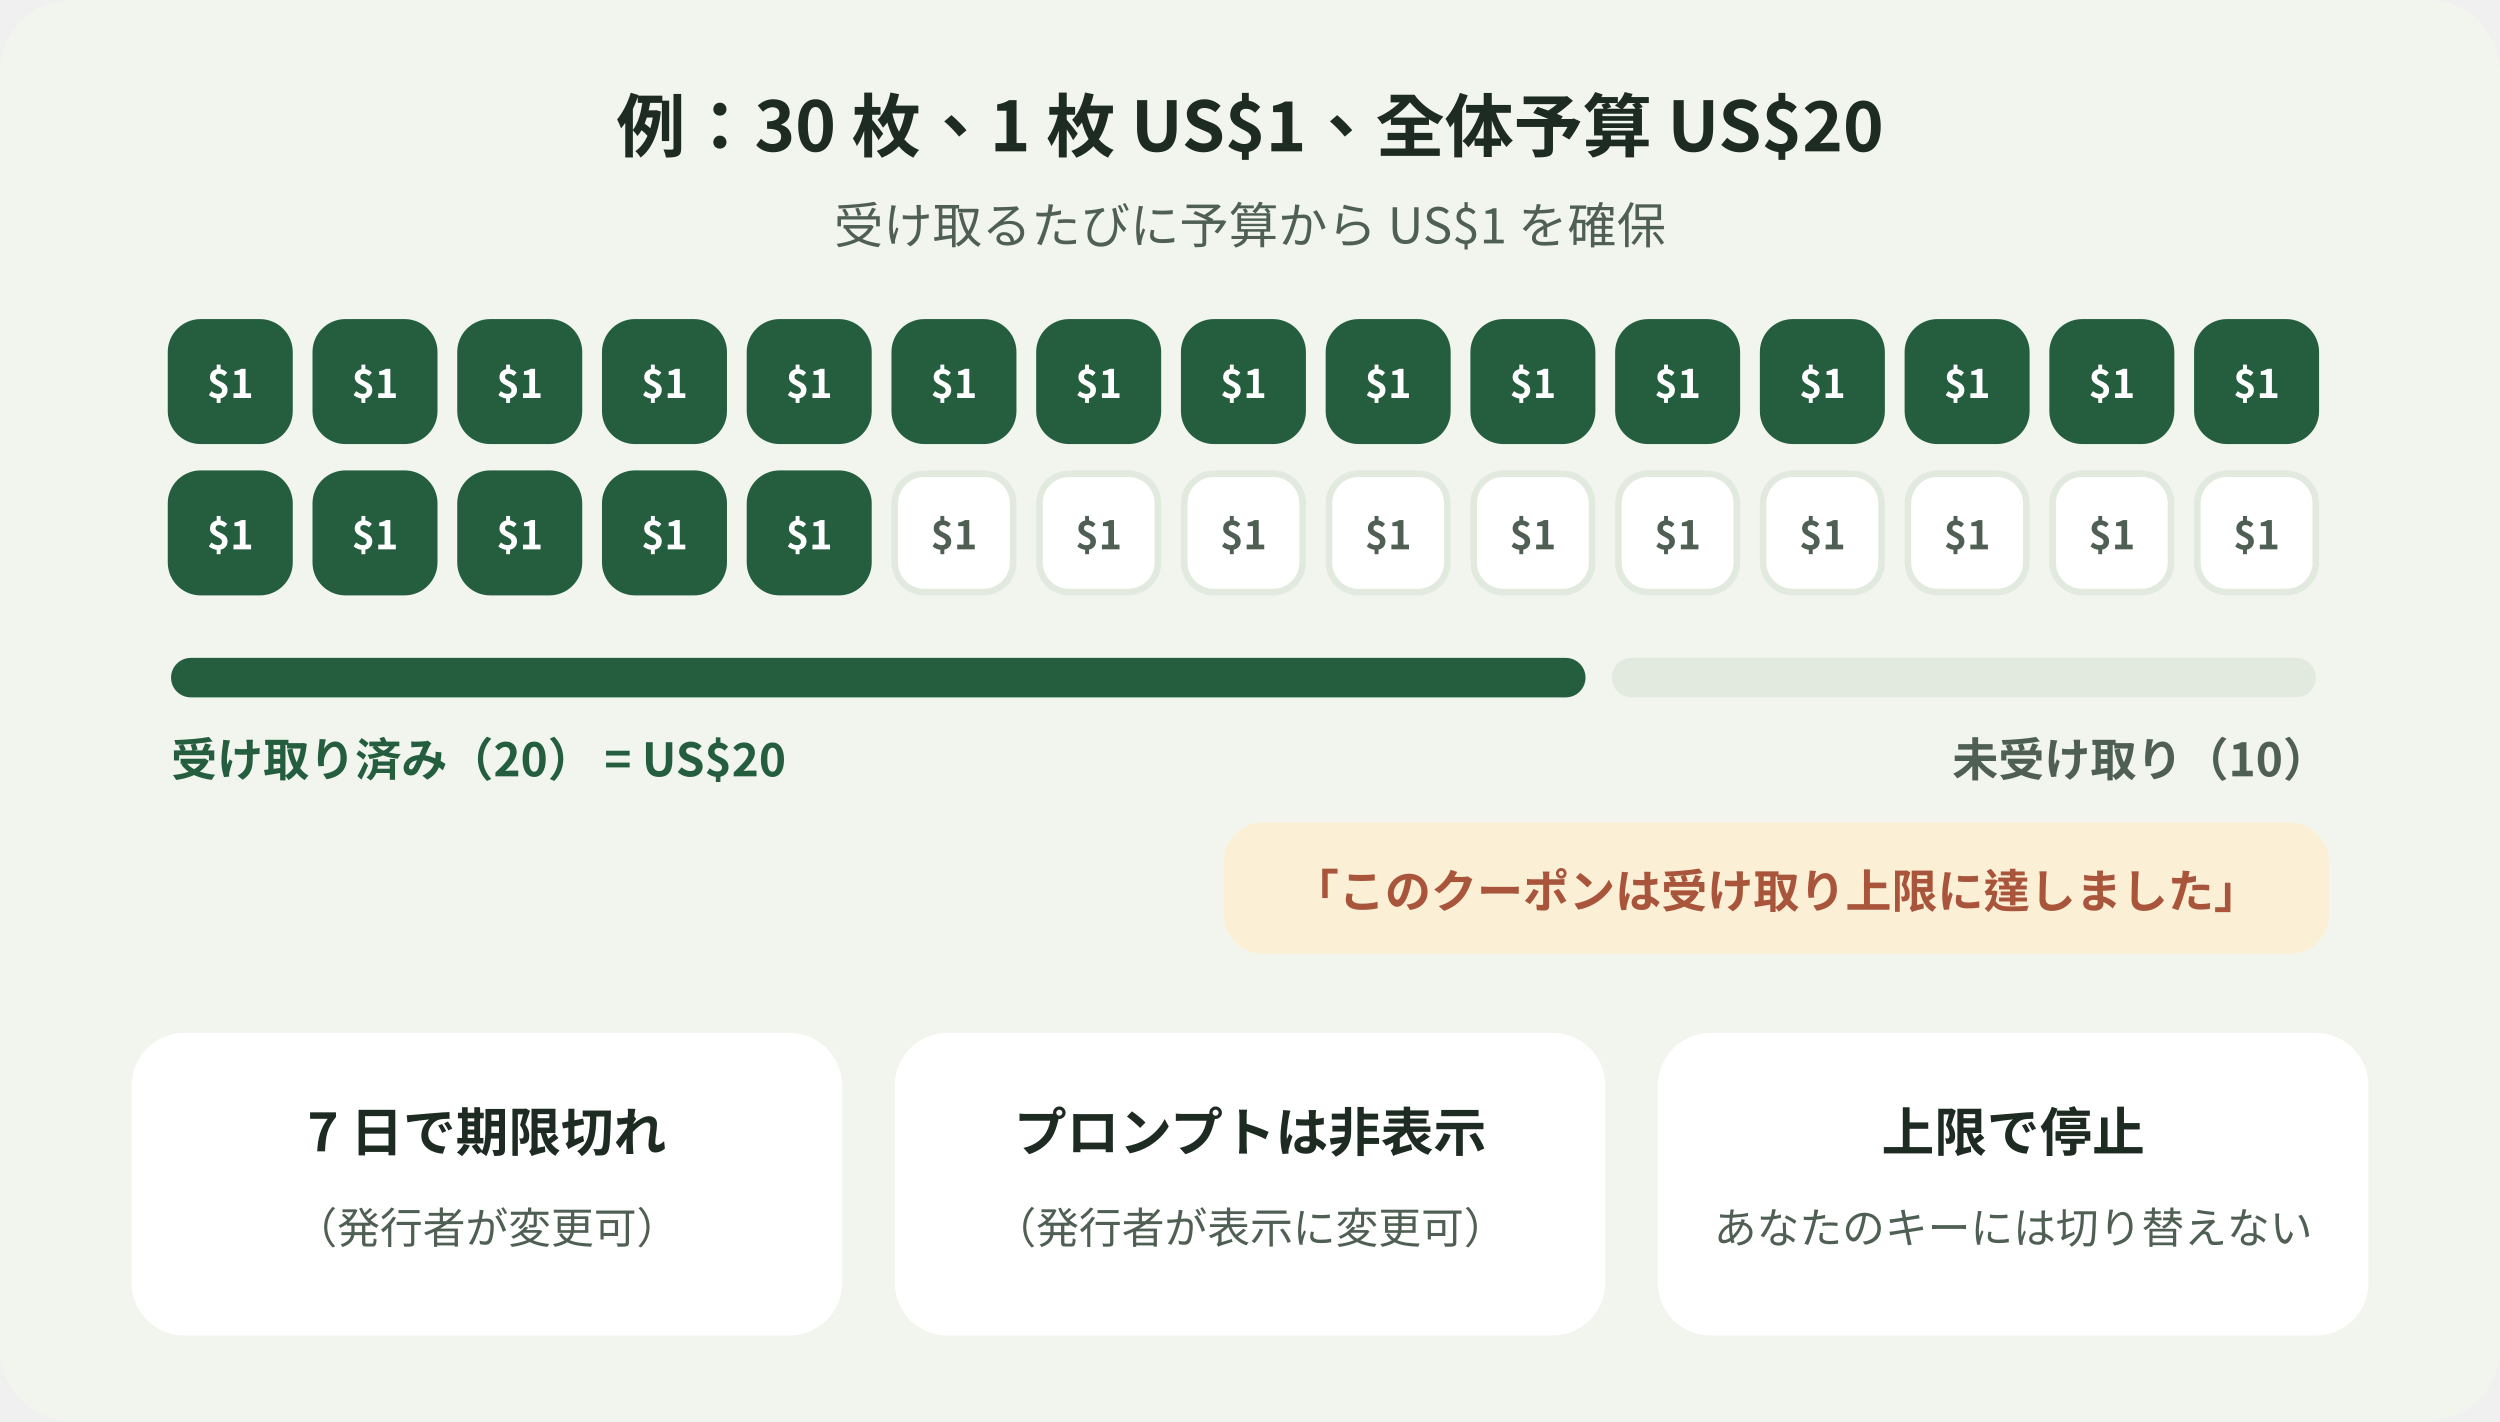
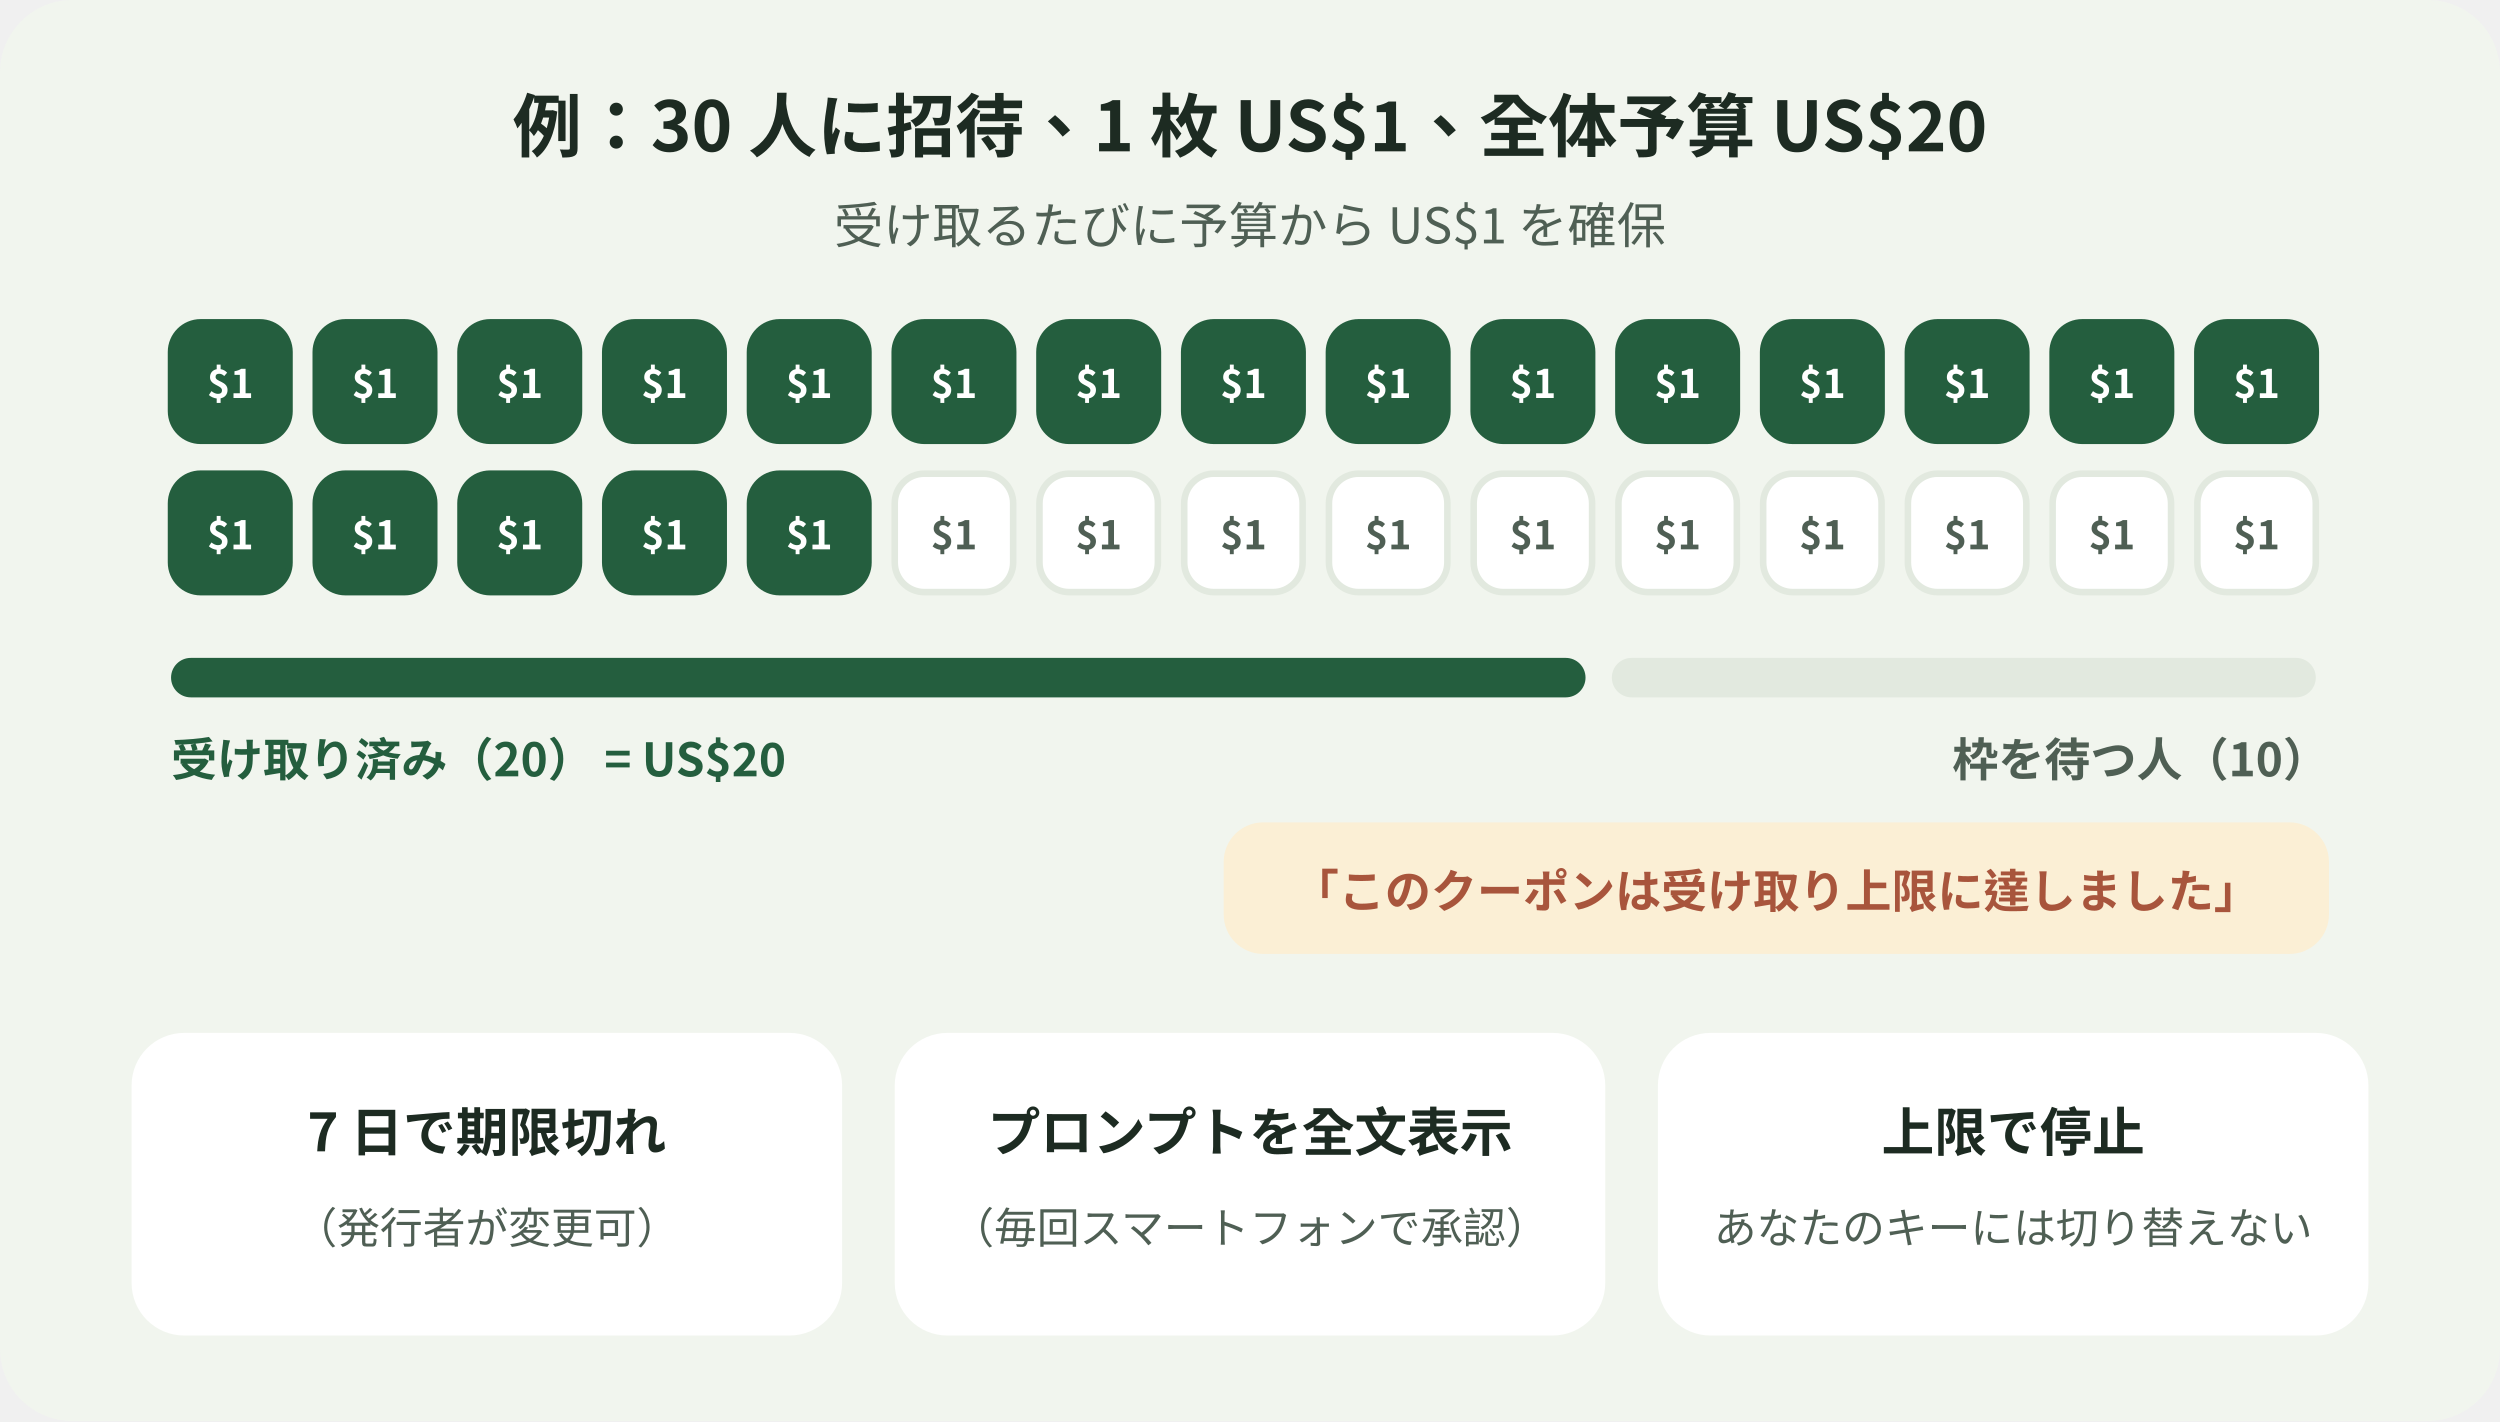
- <svg xmlns="http://www.w3.org/2000/svg" viewBox="0 0 760 432" role="img" aria-label="例：30 枚、1 枚 US$1、全体予算 US$20" font-family="-apple-system, BlinkMacSystemFont, 'Segoe UI', 'Hiragino Sans', 'PingFang TC', 'Noto Sans CJK TC', 'Noto Sans JP', sans-serif">
+ <svg xmlns="http://www.w3.org/2000/svg" viewBox="0 0 760 432" role="img" aria-label="例：30 人に招待、1 枚 US$1、全体予算 US$20" font-family="-apple-system, BlinkMacSystemFont, 'Segoe UI', 'Hiragino Sans', 'PingFang TC', 'Noto Sans CJK TC', 'Noto Sans JP', sans-serif">
  <defs>
    <marker id="a" viewBox="0 0 10 10" refX="9" refY="5" markerWidth="7" markerHeight="7" orient="auto-start-reverse">
      <path d="M0 0L10 5L0 10z" fill="#245E3E" />
    </marker>
  </defs>
  <rect width="760" height="432" rx="22" fill="#F1F5EE" />
-   <text x="380" y="46" font-size="21" font-weight="700" fill="#1D2B22" text-anchor="middle">例：30 枚、1 枚 US$1、全体予算 US$20</text>
+   <text x="380" y="46" font-size="21" font-weight="700" fill="#1D2B22" text-anchor="middle">例：30 人に招待、1 枚 US$1、全体予算 US$20</text>
  <text x="380" y="74" font-size="15" font-weight="400" fill="#4F5F54" text-anchor="middle">受け取るたびに予算から US$1 を確保</text>
  <rect x="52" y="98" width="36" height="36" rx="9" fill="#245E3E" stroke="#245E3E" stroke-width="2" />
  <text x="70" y="121" font-size="12" font-weight="700" fill="#FFFFFF" text-anchor="middle">$1</text>
  <rect x="96" y="98" width="36" height="36" rx="9" fill="#245E3E" stroke="#245E3E" stroke-width="2" />
  <text x="114" y="121" font-size="12" font-weight="700" fill="#FFFFFF" text-anchor="middle">$1</text>
  <rect x="140" y="98" width="36" height="36" rx="9" fill="#245E3E" stroke="#245E3E" stroke-width="2" />
  <text x="158" y="121" font-size="12" font-weight="700" fill="#FFFFFF" text-anchor="middle">$1</text>
  <rect x="184" y="98" width="36" height="36" rx="9" fill="#245E3E" stroke="#245E3E" stroke-width="2" />
  <text x="202" y="121" font-size="12" font-weight="700" fill="#FFFFFF" text-anchor="middle">$1</text>
  <rect x="228" y="98" width="36" height="36" rx="9" fill="#245E3E" stroke="#245E3E" stroke-width="2" />
  <text x="246" y="121" font-size="12" font-weight="700" fill="#FFFFFF" text-anchor="middle">$1</text>
  <rect x="272" y="98" width="36" height="36" rx="9" fill="#245E3E" stroke="#245E3E" stroke-width="2" />
  <text x="290" y="121" font-size="12" font-weight="700" fill="#FFFFFF" text-anchor="middle">$1</text>
  <rect x="316" y="98" width="36" height="36" rx="9" fill="#245E3E" stroke="#245E3E" stroke-width="2" />
  <text x="334" y="121" font-size="12" font-weight="700" fill="#FFFFFF" text-anchor="middle">$1</text>
  <rect x="360" y="98" width="36" height="36" rx="9" fill="#245E3E" stroke="#245E3E" stroke-width="2" />
  <text x="378" y="121" font-size="12" font-weight="700" fill="#FFFFFF" text-anchor="middle">$1</text>
  <rect x="404" y="98" width="36" height="36" rx="9" fill="#245E3E" stroke="#245E3E" stroke-width="2" />
  <text x="422" y="121" font-size="12" font-weight="700" fill="#FFFFFF" text-anchor="middle">$1</text>
  <rect x="448" y="98" width="36" height="36" rx="9" fill="#245E3E" stroke="#245E3E" stroke-width="2" />
  <text x="466" y="121" font-size="12" font-weight="700" fill="#FFFFFF" text-anchor="middle">$1</text>
  <rect x="492" y="98" width="36" height="36" rx="9" fill="#245E3E" stroke="#245E3E" stroke-width="2" />
  <text x="510" y="121" font-size="12" font-weight="700" fill="#FFFFFF" text-anchor="middle">$1</text>
  <rect x="536" y="98" width="36" height="36" rx="9" fill="#245E3E" stroke="#245E3E" stroke-width="2" />
  <text x="554" y="121" font-size="12" font-weight="700" fill="#FFFFFF" text-anchor="middle">$1</text>
  <rect x="580" y="98" width="36" height="36" rx="9" fill="#245E3E" stroke="#245E3E" stroke-width="2" />
  <text x="598" y="121" font-size="12" font-weight="700" fill="#FFFFFF" text-anchor="middle">$1</text>
  <rect x="624" y="98" width="36" height="36" rx="9" fill="#245E3E" stroke="#245E3E" stroke-width="2" />
  <text x="642" y="121" font-size="12" font-weight="700" fill="#FFFFFF" text-anchor="middle">$1</text>
  <rect x="668" y="98" width="36" height="36" rx="9" fill="#245E3E" stroke="#245E3E" stroke-width="2" />
  <text x="686" y="121" font-size="12" font-weight="700" fill="#FFFFFF" text-anchor="middle">$1</text>
  <rect x="52" y="144" width="36" height="36" rx="9" fill="#245E3E" stroke="#245E3E" stroke-width="2" />
  <text x="70" y="167" font-size="12" font-weight="700" fill="#FFFFFF" text-anchor="middle">$1</text>
  <rect x="96" y="144" width="36" height="36" rx="9" fill="#245E3E" stroke="#245E3E" stroke-width="2" />
  <text x="114" y="167" font-size="12" font-weight="700" fill="#FFFFFF" text-anchor="middle">$1</text>
  <rect x="140" y="144" width="36" height="36" rx="9" fill="#245E3E" stroke="#245E3E" stroke-width="2" />
  <text x="158" y="167" font-size="12" font-weight="700" fill="#FFFFFF" text-anchor="middle">$1</text>
  <rect x="184" y="144" width="36" height="36" rx="9" fill="#245E3E" stroke="#245E3E" stroke-width="2" />
  <text x="202" y="167" font-size="12" font-weight="700" fill="#FFFFFF" text-anchor="middle">$1</text>
  <rect x="228" y="144" width="36" height="36" rx="9" fill="#245E3E" stroke="#245E3E" stroke-width="2" />
  <text x="246" y="167" font-size="12" font-weight="700" fill="#FFFFFF" text-anchor="middle">$1</text>
  <rect x="272" y="144" width="36" height="36" rx="9" fill="#FFFFFF" stroke="#E2E9DF" stroke-width="2" />
  <text x="290" y="167" font-size="12" font-weight="700" fill="#4F5F54" text-anchor="middle">$1</text>
  <rect x="316" y="144" width="36" height="36" rx="9" fill="#FFFFFF" stroke="#E2E9DF" stroke-width="2" />
  <text x="334" y="167" font-size="12" font-weight="700" fill="#4F5F54" text-anchor="middle">$1</text>
  <rect x="360" y="144" width="36" height="36" rx="9" fill="#FFFFFF" stroke="#E2E9DF" stroke-width="2" />
  <text x="378" y="167" font-size="12" font-weight="700" fill="#4F5F54" text-anchor="middle">$1</text>
  <rect x="404" y="144" width="36" height="36" rx="9" fill="#FFFFFF" stroke="#E2E9DF" stroke-width="2" />
  <text x="422" y="167" font-size="12" font-weight="700" fill="#4F5F54" text-anchor="middle">$1</text>
  <rect x="448" y="144" width="36" height="36" rx="9" fill="#FFFFFF" stroke="#E2E9DF" stroke-width="2" />
  <text x="466" y="167" font-size="12" font-weight="700" fill="#4F5F54" text-anchor="middle">$1</text>
  <rect x="492" y="144" width="36" height="36" rx="9" fill="#FFFFFF" stroke="#E2E9DF" stroke-width="2" />
  <text x="510" y="167" font-size="12" font-weight="700" fill="#4F5F54" text-anchor="middle">$1</text>
  <rect x="536" y="144" width="36" height="36" rx="9" fill="#FFFFFF" stroke="#E2E9DF" stroke-width="2" />
  <text x="554" y="167" font-size="12" font-weight="700" fill="#4F5F54" text-anchor="middle">$1</text>
  <rect x="580" y="144" width="36" height="36" rx="9" fill="#FFFFFF" stroke="#E2E9DF" stroke-width="2" />
  <text x="598" y="167" font-size="12" font-weight="700" fill="#4F5F54" text-anchor="middle">$1</text>
  <rect x="624" y="144" width="36" height="36" rx="9" fill="#FFFFFF" stroke="#E2E9DF" stroke-width="2" />
  <text x="642" y="167" font-size="12" font-weight="700" fill="#4F5F54" text-anchor="middle">$1</text>
  <rect x="668" y="144" width="36" height="36" rx="9" fill="#FFFFFF" stroke="#E2E9DF" stroke-width="2" />
  <text x="686" y="167" font-size="12" font-weight="700" fill="#4F5F54" text-anchor="middle">$1</text>
  <rect x="52" y="200" width="430" height="12" rx="6" fill="#245E3E" />
  <rect x="490" y="200" width="214" height="12" rx="6" fill="#E2E9DF" />
  <text x="52" y="236" font-size="14" font-weight="700" fill="#245E3E" text-anchor="start">受け取り済み（20） = US$20</text>
-   <text x="708" y="236" font-size="14" font-weight="600" fill="#4F5F54" text-anchor="end">未受け取り（10）</text>
+   <text x="708" y="236" font-size="14" font-weight="600" fill="#4F5F54" text-anchor="end">枠を待つ人（10）</text>
  <rect x="372" y="250" width="336" height="40" rx="12" fill="#FBEFD5" />
  <text x="540" y="276" font-size="14" font-weight="600" fill="#A8553C" text-anchor="middle">「このクーポンは受け取り上限に達しました」</text>
  <rect x="40" y="314" width="216" height="92" rx="16" fill="#FFFFFF" />
  <text x="148" y="350" font-size="16" font-weight="700" fill="#1D2B22" text-anchor="middle">7 日で期限切れ</text>
  <text x="148" y="378" font-size="13" font-weight="400" fill="#4F5F54" text-anchor="middle">（発行者が変更可）</text>
  <rect x="272" y="314" width="216" height="92" rx="16" fill="#FFFFFF" />
-   <text x="380" y="350" font-size="16" font-weight="700" fill="#1D2B22" text-anchor="middle">プロンプトは非表示</text>
-   <text x="380" y="378" font-size="13" font-weight="400" fill="#4F5F54" text-anchor="middle">（発行者が表示に変更可）</text>
+   <text x="380" y="350" font-size="16" font-weight="700" fill="#1D2B22" text-anchor="middle">プロンプトを全文表示</text>
+   <text x="380" y="378" font-size="13" font-weight="400" fill="#4F5F54" text-anchor="middle">（毎回スマートフォンで承認）</text>
  <rect x="504" y="314" width="216" height="92" rx="16" fill="#FFFFFF" />
  <text x="612" y="350" font-size="16" font-weight="700" fill="#1D2B22" text-anchor="middle">上限で停止</text>
  <text x="612" y="378" font-size="13" font-weight="400" fill="#4F5F54" text-anchor="middle">あなたのキーには切り替えない</text>
</svg>
